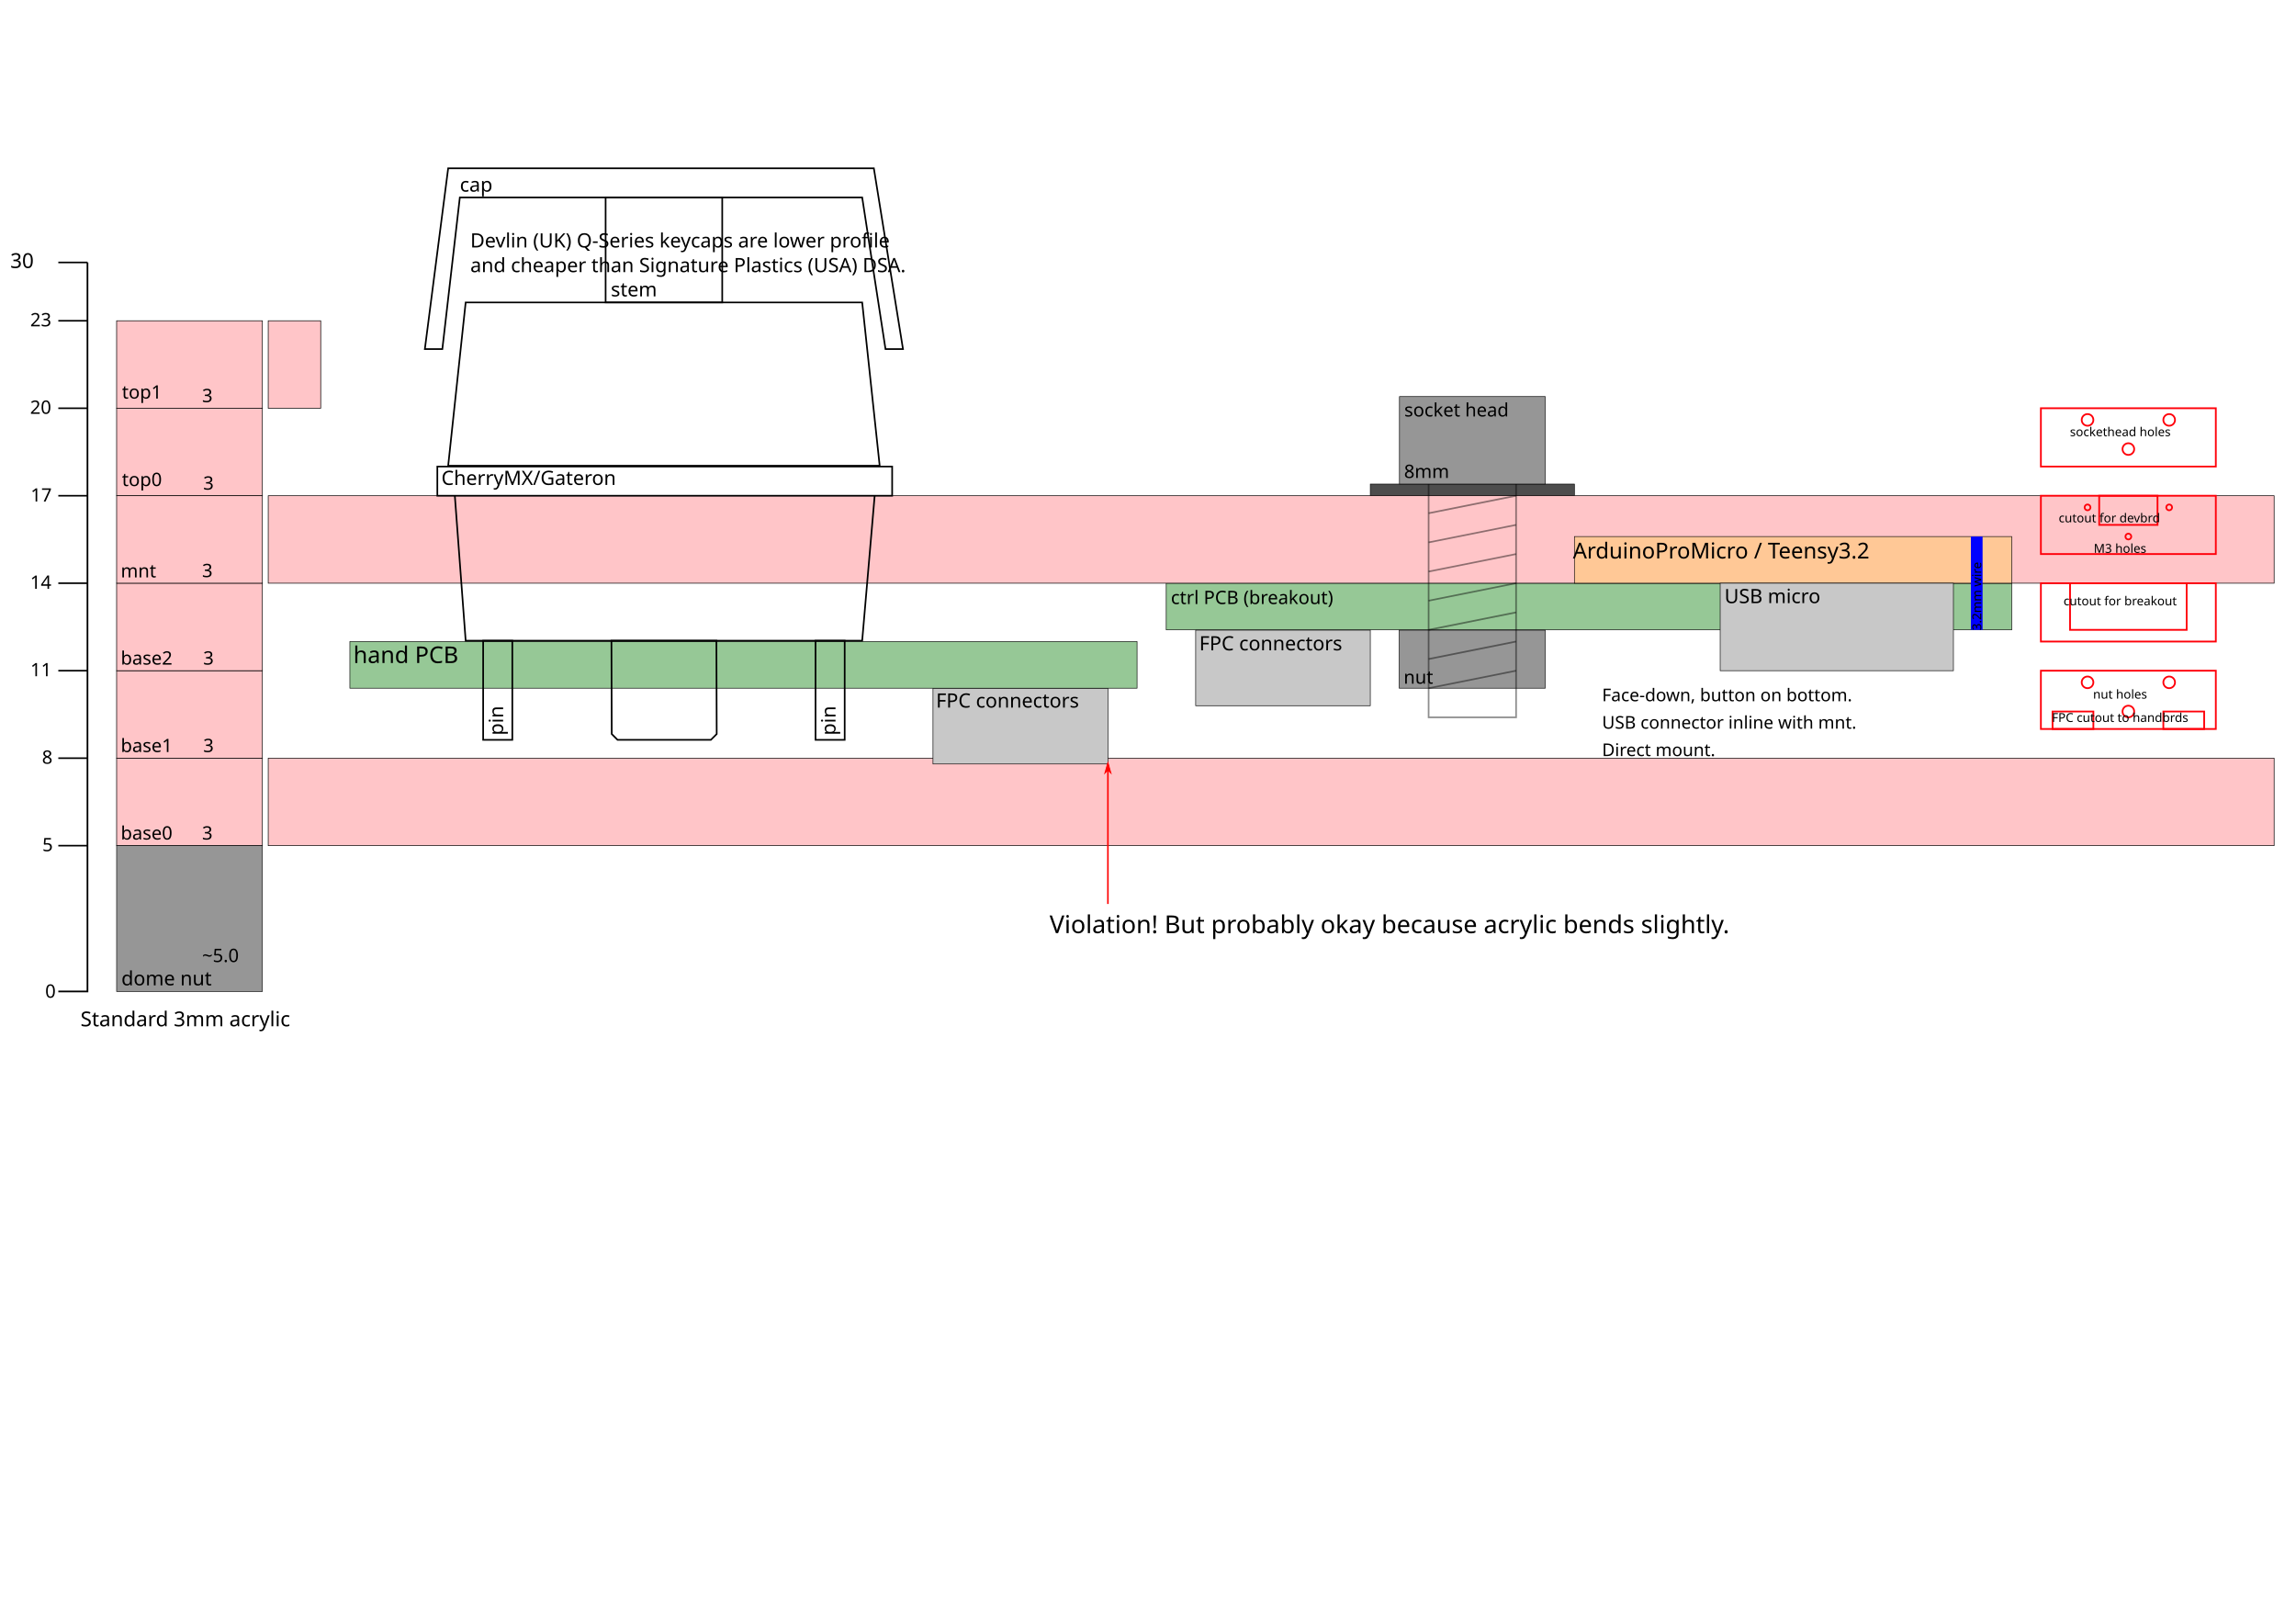
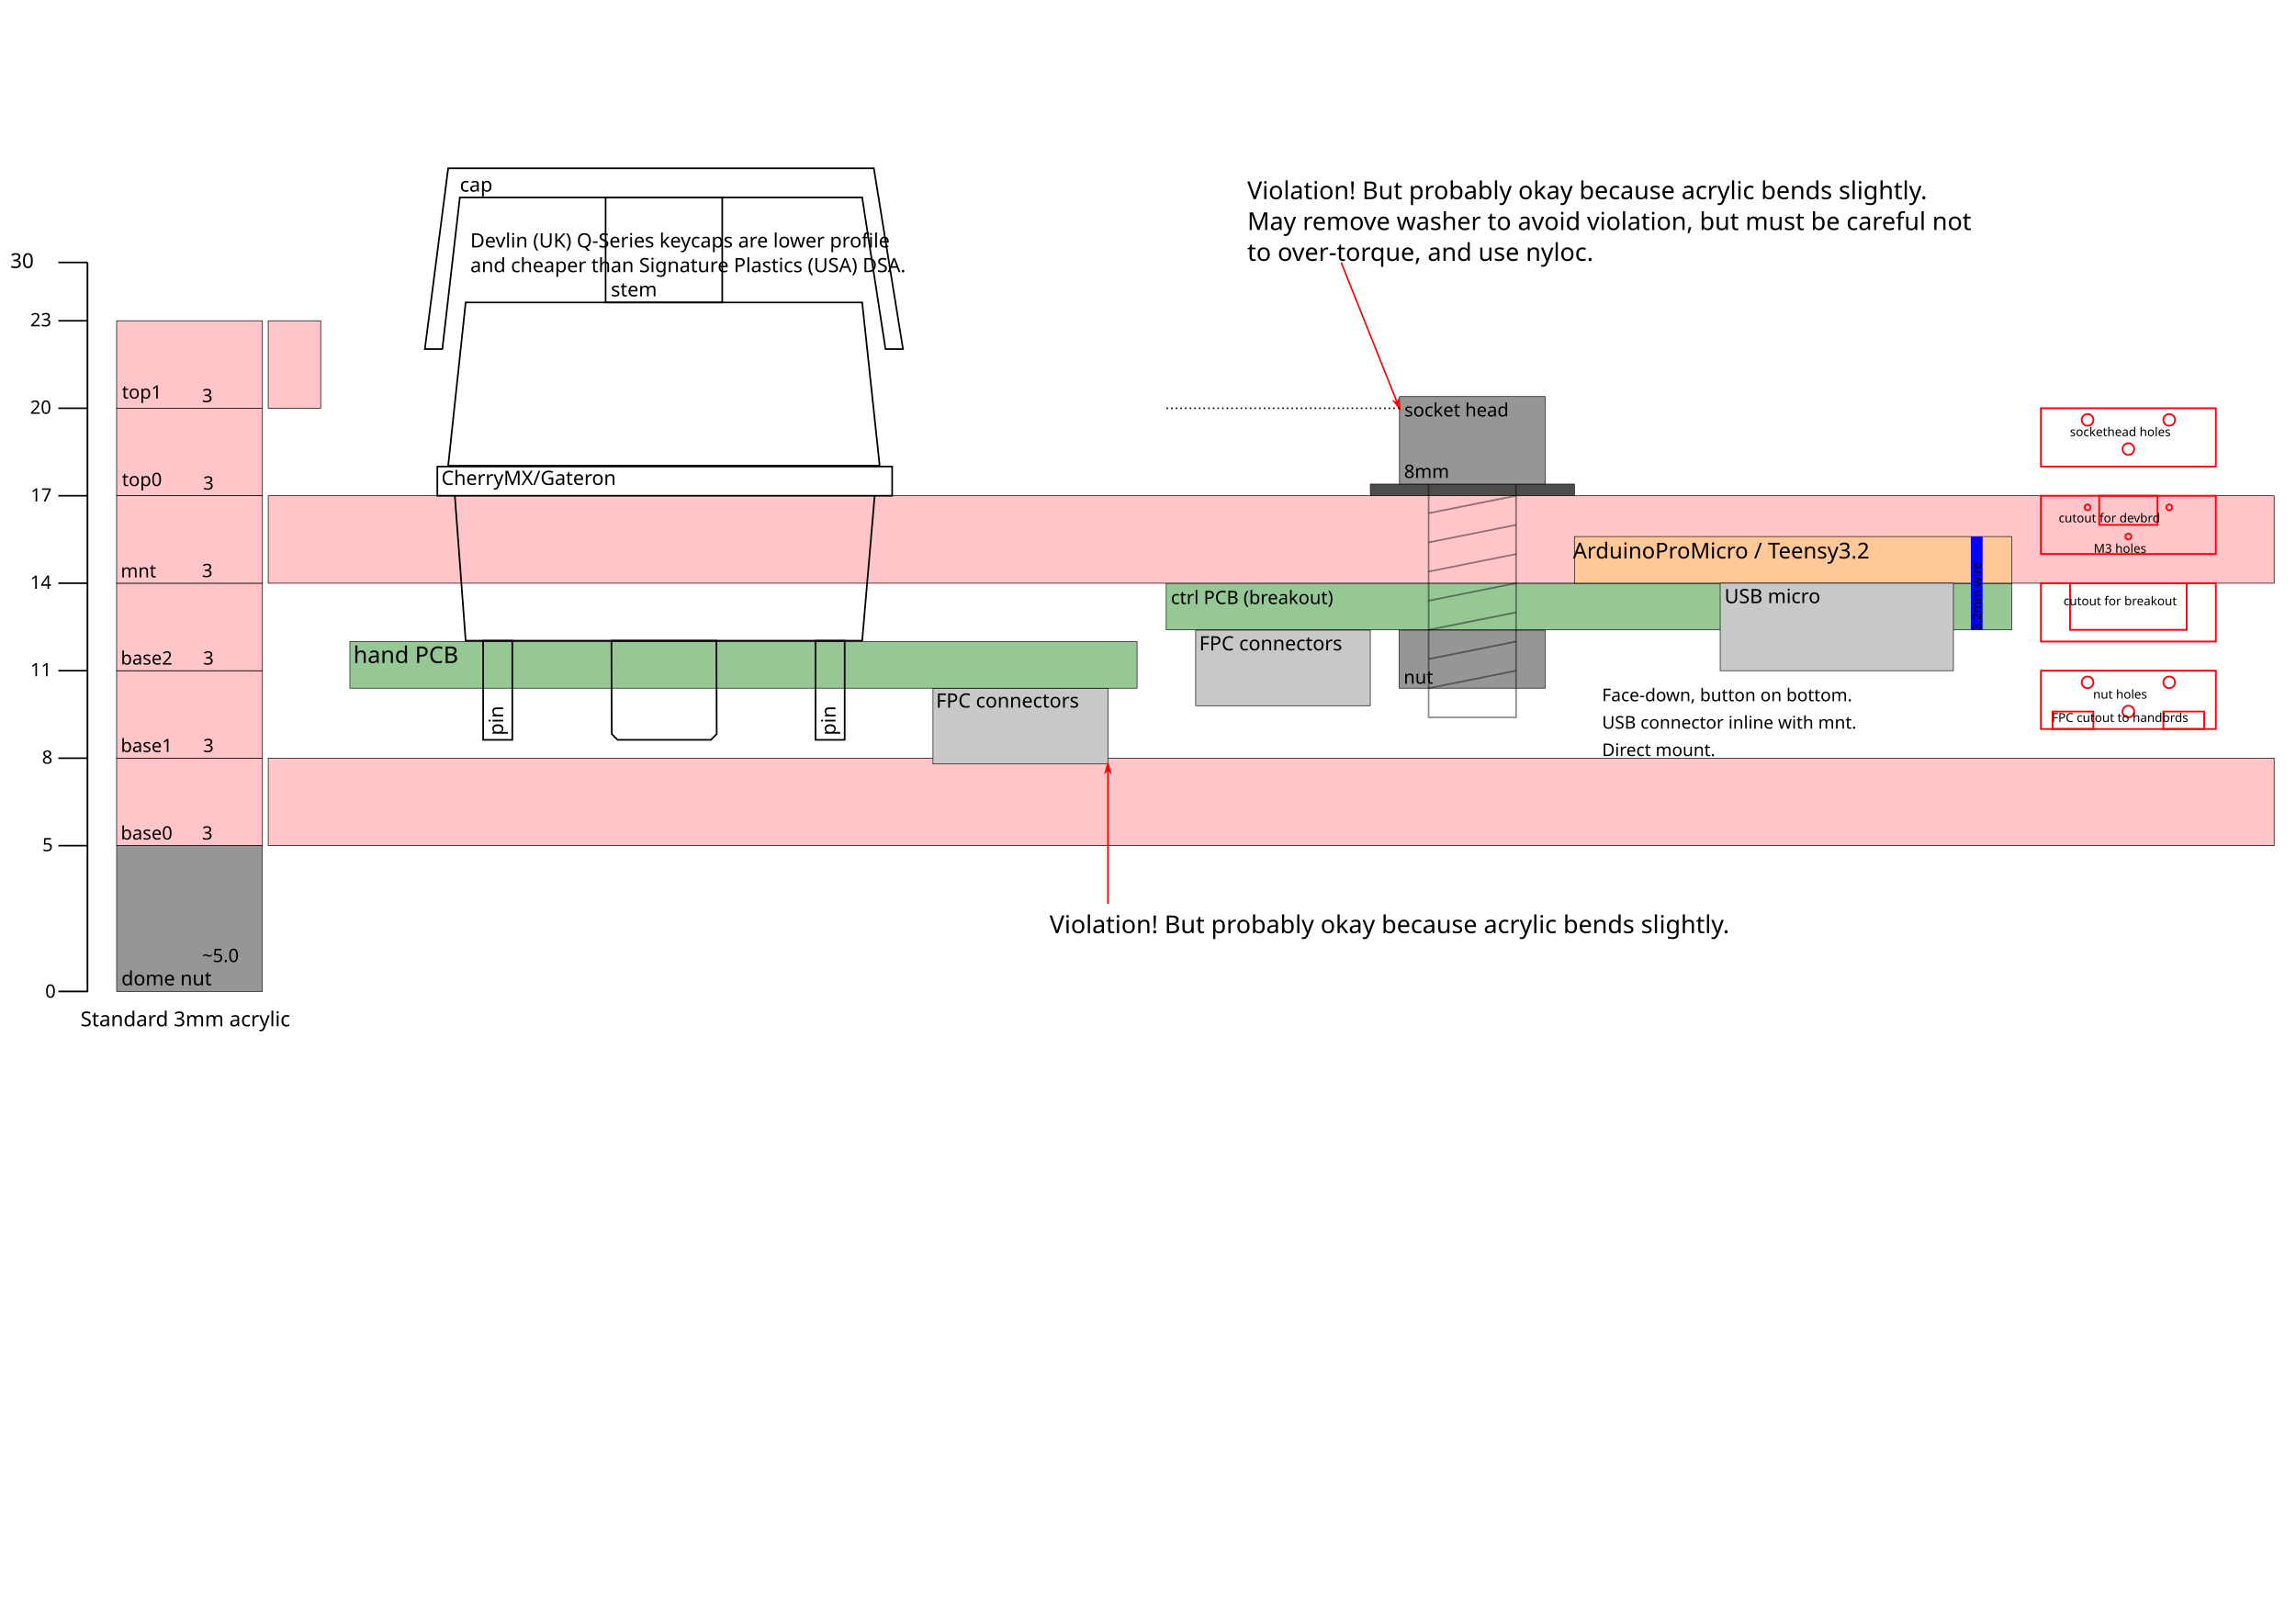
<svg xmlns="http://www.w3.org/2000/svg" width="393.75mm" height="278.438mm" id="svg2" version="1.1">
  <defs id="defs4">
    <marker style="overflow:visible;" id="Arrow1Mend" refX="0.0" refY="0.0" orient="auto">
      <path transform="scale(0.4) rotate(180) translate(10,0)" style="fill-rule:evenodd;stroke:#ff0000;stroke-width:1pt;stroke-opacity:1;fill:#ff0000;fill-opacity:1" d="M 0.0,0.0 L 5.0,-5.0 L -12.5,0.0 L 5.0,5.0 L 0.0,0.0 z " id="path1021" />
    </marker>
    <linearGradient id="linearGradient3765">
      <stop style="stop-color:#8e0000;stop-opacity:1;" offset="0" id="stop3767" />
      <stop style="stop-color:#0000ff;stop-opacity:0;" offset="1" id="stop3769" />
    </linearGradient>
+     <marker style="overflow:visible" id="Arrow1Mend-3" refX="0" refY="0" orient="auto">
+       <path transform="matrix(-0.4,0,0,-0.4,-4,0)" style="fill:#ff0000;fill-opacity:1;fill-rule:evenodd;stroke:#ff0000;stroke-width:1pt;stroke-opacity:1" d="M 0,0 5,-5 -12.5,0 5,5 Z" id="path1021-6" />
+     </marker>
  </defs>
  <g id="layer1" transform="translate(0,2.2302535e-5)" style="display:inline">
    <rect style="display:inline;fill:#96c896;fill-opacity:1;stroke:#000000;stroke-width:0.378;stroke-miterlimit:4;stroke-dasharray:none;stroke-opacity:1" id="rect2995-0-7-0-9-28-0" width="548.031" height="30.236" x="755.906" y="377.953" rx="8.7147591e-06" ry="8.7147582e-06" />
    <text xml:space="preserve" style="font-style:normal;font-variant:normal;font-weight:normal;font-stretch:normal;font-size:12.8px;line-height:0%;font-family:sans-serif;-inkscape-font-specification:sans-serif;letter-spacing:0px;word-spacing:0px;display:inline;fill:#000000;fill-opacity:1;stroke:none;stroke-width:1.067" x="758.916" y="391.457" id="text3807-8-9-6-4-5">
      <tspan style="font-size:12px;line-height:1.25;stroke-width:1.067" x="758.916" y="391.457" id="tspan3519-1-6-4-7-6">ctrl PCB (breakout)</tspan>
    </text>
    <g transform="matrix(1.06667,0,0,1.06667,170.0769,-464.8847)" style="display:inline" id="g3496-8-3-8-8-2-7">
      <rect rx="8.17006e-06" ry="8.17006e-06" y="818.681" x="567.106" height="45.886" width="106.122" id="rect2993-0-9-5-9-4-8-4-7" style="display:inline;fill:#c8c8c8;fill-opacity:1;stroke:#000000;stroke-width:0.354;stroke-miterlimit:4;stroke-dasharray:none;stroke-opacity:1" />
      <text id="text3247-4-6-6-8-9-0-4" y="830.953" x="569.295" style="font-style:normal;font-weight:normal;line-height:0%;font-family:sans-serif;letter-spacing:0px;word-spacing:0px;display:inline;fill:#000000;fill-opacity:1;stroke:none" xml:space="preserve">
        <tspan style="font-size:12px;line-height:1.25;font-family:sans-serif" y="830.953" x="569.295" id="tspan3249-8-1-3-1-7-6-06">FPC connectors</tspan>
      </text>
    </g>
    <g id="g1204" transform="translate(1.3999999e-5,5.90552)">
      <rect ry="8.7147582e-06" rx="8.71476e-06" y="402.472" x="906.898" height="37.606" width="94.677" id="rect4179-8-7-6-1-6-9-8-8" style="display:inline;fill:#969696;fill-opacity:1;stroke:#000000;stroke-width:0.378;stroke-miterlimit:4;stroke-dasharray:none;stroke-opacity:1" />
      <text id="text3697-8-7-6-0-8" y="437.166" x="909.776" style="font-style:normal;font-variant:normal;font-weight:normal;font-stretch:normal;font-size:12.8px;line-height:0%;font-family:sans-serif;-inkscape-font-specification:sans-serif;letter-spacing:0px;word-spacing:0px;display:inline;fill:#000000;fill-opacity:1;stroke:none;stroke-width:1.067" xml:space="preserve">
        <tspan id="tspan343" y="437.166" x="909.776" style="font-size:12px;line-height:1.25;stroke-width:1.067">nut</tspan>
      </text>
    </g>
    <text xml:space="preserve" style="font-style:normal;font-variant:normal;font-weight:normal;font-stretch:normal;font-size:14.222px;line-height:1.25;font-family:sans-serif;-inkscape-font-specification:sans-serif;text-align:start;letter-spacing:0px;word-spacing:0px;text-anchor:start;fill:#000000;fill-opacity:1;stroke:none;stroke-width:1.067" x="1038.382" y="454.44" id="text2074-7">
      <tspan id="tspan2072-3" x="1038.382" y="454.44" style="font-size:11.378px;stroke-width:1.067">Face-down, button on bottom.</tspan>
      <tspan x="1038.382" y="472.218" id="tspan2082-1" style="font-size:11.378px;stroke-width:1.067">USB connector inline with mnt.</tspan>
      <tspan x="1038.382" y="489.996" id="tspan2084-1" style="font-size:11.378px;stroke-width:1.067">Direct mount.</tspan>
    </text>
    <rect style="display:inline;fill:#4d4d4d;fill-opacity:1;stroke:#000000;stroke-width:0.378;stroke-miterlimit:4;stroke-dasharray:none;stroke-opacity:1" id="rect4179-8-7-6-1-6-9-8-8-3" width="132.284" height="7.559" x="888.189" y="313.701" rx="8.71476e-06" ry="0" />
    <g transform="translate(-2475.591,-372.0472)" style="display:inline" id="g1375">
      <rect ry="0" rx="6.9697735e-06" y="693.307" x="2649.449" height="56.693" width="1300.157" id="rect4008-9-4-9-6-8-6-67-6" style="display:inline;fill:#ffc5c8;fill-opacity:1;stroke:#000000;stroke-width:0.412;stroke-miterlimit:4;stroke-dasharray:none;stroke-opacity:1" />
      <rect ry="1.0893756e-05" rx="8.713615e-06" y="579.921" x="2649.449" height="56.693" width="34.016" id="rect4012-4-3-7-0-7-53-7" style="display:inline;fill:#ffc5c8;fill-opacity:1;stroke:#000000;stroke-width:0.423;stroke-miterlimit:4;stroke-dasharray:none;stroke-opacity:1" />
      <rect ry="0" rx="6.9697739e-06" y="863.386" x="2649.449" height="56.693" width="1300.157" id="rect4008-9-3-5-4-0-5-5" style="display:inline;fill:#ffc5c8;fill-opacity:1;stroke:#000000;stroke-width:0.412;stroke-miterlimit:4;stroke-dasharray:none;stroke-opacity:1" />
      <path style="display:inline;fill:none;stroke:#000000;stroke-width:1.101px;stroke-linecap:butt;stroke-linejoin:miter;stroke-opacity:1" d="m 2532.284,542.126 v 472.441 h -18.898" id="path4324-7-8-1-4-6-3" />
      <path style="display:inline;fill:none;stroke:#000000;stroke-width:1.033px;stroke-linecap:butt;stroke-linejoin:miter;stroke-opacity:1" d="m 2532.284,920.079 h -18.898" id="path4326-9-9-1-8-2-5" />
      <path style="display:inline;fill:none;stroke:#000000;stroke-width:1.033px;stroke-linecap:butt;stroke-linejoin:miter;stroke-opacity:1" d="m 2532.283,863.386 h -18.898" id="path4328-1-7-3-4-91-6" />
      <path style="display:inline;fill:none;stroke:#000000;stroke-width:1.033px;stroke-linecap:butt;stroke-linejoin:miter;stroke-opacity:1" d="m 2532.283,806.693 h -18.898" id="path4330-9-3-5-8-27-2" />
      <path style="display:inline;fill:none;stroke:#000000;stroke-width:1.033px;stroke-linecap:butt;stroke-linejoin:miter;stroke-opacity:1" d="m 2532.283,750 h -18.898" id="path4332-6-6-9-1-0-9" />
      <path style="display:inline;fill:none;stroke:#000000;stroke-width:1.033px;stroke-linecap:butt;stroke-linejoin:miter;stroke-opacity:1" d="m 2532.283,693.307 h -18.898" id="path4334-2-1-3-6-9-1" />
      <path style="display:inline;fill:none;stroke:#000000;stroke-width:1.033px;stroke-linecap:butt;stroke-linejoin:miter;stroke-opacity:1" d="m 2532.283,636.614 h -18.898" id="path4336-6-2-4-8-3-2" />
      <path style="display:inline;fill:none;stroke:#000000;stroke-width:1.033px;stroke-linecap:butt;stroke-linejoin:miter;stroke-opacity:1" d="m 2532.284,579.921 h -18.898" id="path4340-2-9-1-5-6-7" />
      <text xml:space="preserve" style="font-style:normal;font-variant:normal;font-weight:normal;font-stretch:normal;font-size:12.8px;line-height:0%;font-family:sans-serif;-inkscape-font-specification:sans-serif;letter-spacing:0px;word-spacing:0px;display:inline;fill:#000000;fill-opacity:1;stroke:none;stroke-width:1.067" x="2504.862" y="1018.625" id="text4344-0-1-0-1-0-0">
        <tspan style="font-size:12px;line-height:1.25;stroke-width:1.067" id="tspan4346-7-9-8-9-6-9" x="2504.862" y="1018.625">0</tspan>
      </text>
      <text xml:space="preserve" style="font-style:normal;font-variant:normal;font-weight:normal;font-stretch:normal;font-size:12.8px;line-height:0%;font-family:sans-serif;-inkscape-font-specification:sans-serif;letter-spacing:0px;word-spacing:0px;display:inline;fill:#000000;fill-opacity:1;stroke:none;stroke-width:1.067" x="2503.021" y="923.688" id="text4348-1-4-3-9-26-3">
        <tspan style="font-size:12px;line-height:1.25;stroke-width:1.067" id="tspan4350-8-7-5-6-1-6" x="2503.021" y="923.688">5</tspan>
      </text>
      <text xml:space="preserve" style="font-style:normal;font-variant:normal;font-weight:normal;font-stretch:normal;font-size:12.8px;line-height:0%;font-family:sans-serif;-inkscape-font-specification:sans-serif;text-align:start;letter-spacing:0px;word-spacing:0px;text-anchor:start;display:inline;fill:#000000;fill-opacity:1;stroke:none;stroke-width:1.067" x="2502.792" y="866.996" id="text4352-3-8-6-0-8-0">
        <tspan style="font-size:12px;line-height:1.25;text-align:start;text-anchor:start;stroke-width:1.067" id="tspan4354-9-4-5-6-7-6" x="2502.792" y="866.996">8</tspan>
      </text>
      <text xml:space="preserve" style="font-style:normal;font-variant:normal;font-weight:normal;font-stretch:normal;font-size:12.8px;line-height:0%;font-family:sans-serif;-inkscape-font-specification:sans-serif;letter-spacing:0px;word-spacing:0px;display:inline;fill:#000000;fill-opacity:1;stroke:none;stroke-width:1.067" x="2495.292" y="810.302" id="text4356-6-5-9-4-9-2">
        <tspan style="font-size:12px;line-height:1.25;stroke-width:1.067" id="tspan4358-3-0-9-9-2-6" x="2495.292" y="810.302">11</tspan>
      </text>
      <text xml:space="preserve" style="font-style:normal;font-variant:normal;font-weight:normal;font-stretch:normal;font-size:12.8px;line-height:0%;font-family:sans-serif;-inkscape-font-specification:sans-serif;letter-spacing:0px;word-spacing:0px;display:inline;fill:#000000;fill-opacity:1;stroke:none;stroke-width:1.067" x="2495.151" y="753.61" id="text4360-8-3-0-9-0-1">
        <tspan style="font-size:12px;line-height:1.25;stroke-width:1.067" id="tspan4362-0-6-7-0-2-8" x="2495.151" y="753.61">14</tspan>
      </text>
      <text xml:space="preserve" style="font-style:normal;font-variant:normal;font-weight:normal;font-stretch:normal;font-size:12.8px;line-height:0%;font-family:sans-serif;-inkscape-font-specification:sans-serif;letter-spacing:0px;word-spacing:0px;display:inline;fill:#000000;fill-opacity:1;stroke:none;stroke-width:1.067" x="2495.439" y="697.087" id="text4364-5-1-6-8-3-7">
        <tspan style="font-size:12px;line-height:1.25;stroke-width:1.067" id="tspan4366-2-0-3-9-7-9" x="2495.439" y="697.087">17</tspan>
      </text>
      <text xml:space="preserve" style="font-style:normal;font-variant:normal;font-weight:normal;font-stretch:normal;font-size:12.8px;line-height:0%;font-family:sans-serif;-inkscape-font-specification:sans-serif;letter-spacing:0px;word-spacing:0px;display:inline;fill:#000000;fill-opacity:1;stroke:none;stroke-width:1.067" x="2495.087" y="640.224" id="text4368-5-6-7-3-59-2">
        <tspan style="font-size:12px;line-height:1.25;stroke-width:1.067" id="tspan4370-3-3-6-1-2-0" x="2495.087" y="640.224">20</tspan>
      </text>
      <text xml:space="preserve" style="font-style:normal;font-variant:normal;font-weight:normal;font-stretch:normal;font-size:12.8px;line-height:0%;font-family:sans-serif;-inkscape-font-specification:sans-serif;letter-spacing:0px;word-spacing:0px;display:inline;fill:#000000;fill-opacity:1;stroke:none;stroke-width:1.067" x="2495.175" y="583.531" id="text4376-3-2-1-4-2-2">
        <tspan style="font-size:12px;line-height:1.25;stroke-width:1.067" id="tspan4378-5-0-5-8-8-3" x="2495.175" y="583.531">23</tspan>
      </text>
      <rect style="display:inline;fill:#ffc5c8;fill-opacity:1;stroke:#000000;stroke-width:0.423;stroke-miterlimit:4;stroke-dasharray:none;stroke-opacity:1" id="rect4012-4-3-8-2-4-5-0-7-9-7" width="94.488" height="56.693" x="2551.181" y="863.386" rx="8.713615e-06" ry="1.0893756e-05" />
      <text xml:space="preserve" style="font-style:normal;font-variant:normal;font-weight:normal;font-stretch:normal;font-size:12.8px;line-height:0%;font-family:sans-serif;-inkscape-font-specification:sans-serif;letter-spacing:0px;word-spacing:0px;display:inline;fill:#000000;fill-opacity:1;stroke:none;stroke-width:1.067" x="2606.556" y="916.129" id="text4452-4-2-4-7-7-5">
        <tspan style="font-size:12px;line-height:1.25;stroke-width:1.067" id="tspan4454-6-5-2-3-3-9" x="2606.556" y="916.129">3</tspan>
      </text>
      <text xml:space="preserve" style="font-style:normal;font-variant:normal;font-weight:normal;font-stretch:normal;font-size:12.8px;line-height:0%;font-family:sans-serif;-inkscape-font-specification:sans-serif;letter-spacing:0px;word-spacing:0px;display:inline;fill:#000000;fill-opacity:1;stroke:none;stroke-width:1.067" x="2553.871" y="916.129" id="text4221-8-2-4-7-7-6-2">
        <tspan style="font-size:12px;line-height:1.25;stroke-width:1.067" id="tspan4223-2-2-7-4-1-1-2" x="2553.871" y="916.129">base0</tspan>
      </text>
      <rect style="display:inline;fill:#ffc5c8;fill-opacity:1;stroke:#000000;stroke-width:0.422;stroke-miterlimit:4;stroke-dasharray:none;stroke-opacity:1" id="rect3970-0-6-3-6-2-2-8" width="94.488" height="56.693" x="2551.181" y="806.693" rx="1.4508386e-05" ry="6.520047e-06" />
      <text xml:space="preserve" style="font-style:normal;font-variant:normal;font-weight:normal;font-stretch:normal;font-size:12.8px;line-height:0%;font-family:sans-serif;-inkscape-font-specification:sans-serif;letter-spacing:0px;word-spacing:0px;display:inline;fill:#000000;fill-opacity:1;stroke:none;stroke-width:1.067" x="2607.288" y="859.436" id="text4456-3-7-9-2-9-9">
        <tspan style="font-size:12px;line-height:1.25;stroke-width:1.067" id="tspan4458-3-4-1-1-3-7" x="2607.288" y="859.436">3</tspan>
      </text>
      <text xml:space="preserve" style="font-style:normal;font-variant:normal;font-weight:normal;font-stretch:normal;font-size:12.8px;line-height:0%;font-family:sans-serif;-inkscape-font-specification:sans-serif;letter-spacing:0px;word-spacing:0px;display:inline;fill:#000000;fill-opacity:1;stroke:none;stroke-width:1.067" x="2553.871" y="859.436" id="text4225-4-6-4-0-5-1-3">
        <tspan style="font-size:12px;line-height:1.25;stroke-width:1.067" id="tspan4227-5-3-4-3-0-9-6" x="2553.871" y="859.436">base1</tspan>
      </text>
      <rect style="display:inline;fill:#ffc5c8;fill-opacity:1;stroke:#000000;stroke-width:0.422;stroke-miterlimit:4;stroke-dasharray:none;stroke-opacity:1" id="rect3968-4-8-5-1-9-4-1" width="94.488" height="56.693" x="2551.181" y="750" rx="8.7096651e-06" ry="1.0871967e-05" />
      <text xml:space="preserve" style="font-style:normal;font-variant:normal;font-weight:normal;font-stretch:normal;font-size:12.8px;line-height:0%;font-family:sans-serif;-inkscape-font-specification:sans-serif;letter-spacing:0px;word-spacing:0px;display:inline;fill:#000000;fill-opacity:1;stroke:none;stroke-width:1.067" x="2607.288" y="802.743" id="text4460-7-6-2-0-7-2">
        <tspan style="font-size:12px;line-height:1.25;stroke-width:1.067" id="tspan4462-2-9-2-4-84-9" x="2607.288" y="802.743">3</tspan>
      </text>
      <text xml:space="preserve" style="font-style:normal;font-variant:normal;font-weight:normal;font-stretch:normal;font-size:12.8px;line-height:0%;font-family:sans-serif;-inkscape-font-specification:sans-serif;letter-spacing:0px;word-spacing:0px;display:inline;fill:#000000;fill-opacity:1;stroke:none;stroke-width:1.067" x="2553.871" y="802.743" id="text4229-5-7-3-2-0-5-3">
        <tspan style="font-size:12px;line-height:1.25;stroke-width:1.067" id="tspan4231-1-6-0-8-1-0-1" x="2553.871" y="802.743">base2</tspan>
      </text>
      <rect style="display:inline;fill:#ffc5c8;fill-opacity:1;stroke:#000000;stroke-width:0.423;stroke-miterlimit:4;stroke-dasharray:none;stroke-opacity:1" id="rect4012-4-3-8-4-5-3-3-9" width="94.488" height="56.693" x="2551.181" y="579.921" rx="8.713615e-06" ry="1.0893755e-05" />
      <text xml:space="preserve" style="font-style:normal;font-variant:normal;font-weight:normal;font-stretch:normal;font-size:12.8px;line-height:0%;font-family:sans-serif;-inkscape-font-specification:sans-serif;letter-spacing:0px;word-spacing:0px;display:inline;fill:#000000;fill-opacity:1;stroke:none;stroke-width:1.067" x="2606.556" y="632.665" id="text4472-3-7-0-7-6-4">
        <tspan style="font-size:12px;line-height:1.25;stroke-width:1.067" id="tspan4474-1-6-8-4-10-7" x="2606.556" y="632.665">3</tspan>
      </text>
      <text xml:space="preserve" style="font-style:normal;font-variant:normal;font-weight:normal;font-stretch:normal;font-size:12.8px;line-height:0%;font-family:sans-serif;-inkscape-font-specification:sans-serif;letter-spacing:0px;word-spacing:0px;display:inline;fill:#000000;fill-opacity:1;stroke:none;stroke-width:1.067" x="2554.638" y="630.338" id="text4237-7-8-7-0-1-6-8">
        <tspan style="font-size:12px;line-height:1.25;stroke-width:1.067" id="tspan4239-1-9-8-3-1-3-4" x="2554.638" y="630.338">top1</tspan>
      </text>
      <rect style="display:inline;fill:#ffc5c8;fill-opacity:1;stroke:#000000;stroke-width:0.422;stroke-miterlimit:4;stroke-dasharray:none;stroke-opacity:1" id="rect4012-74-8-8-8-0-3-2-5" width="94.488" height="56.693" x="2551.181" y="636.614" rx="8.7136259e-06" ry="1.0871961e-05" />
      <text transform="scale(1.001784,0.9982188)" xml:space="preserve" style="font-style:normal;font-variant:normal;font-weight:normal;font-stretch:normal;font-size:12.823px;line-height:0%;font-family:sans-serif;-inkscape-font-specification:sans-serif;letter-spacing:0px;word-spacing:0px;display:inline;fill:#000000;fill-opacity:1;stroke:none;stroke-width:1.069" x="2550.087" y="688.257" id="text4241-1-6-8-0-0-0-0">
        <tspan id="tspan4243-5-1-4-3-3-6-3" x="2550.087" y="688.257" style="font-size:12.022px;line-height:1.25;stroke-width:1.069">top0</tspan>
      </text>
      <text xml:space="preserve" style="font-style:normal;font-variant:normal;font-weight:normal;font-stretch:normal;font-size:12.8px;line-height:0%;font-family:sans-serif;-inkscape-font-specification:sans-serif;letter-spacing:0px;word-spacing:0px;display:inline;fill:#000000;fill-opacity:1;stroke:none;stroke-width:1.067" x="2607.288" y="689.358" id="text4468-0-3-4-2-1-6">
        <tspan style="font-size:12px;line-height:1.25;stroke-width:1.067" id="tspan4470-3-1-9-1-5-1" x="2607.288" y="689.358">3</tspan>
      </text>
      <rect style="display:inline;fill:#ffc5c8;fill-opacity:1;stroke:#000000;stroke-width:0.423;stroke-miterlimit:4;stroke-dasharray:none;stroke-opacity:1" id="rect4012-4-3-8-2-49-2-7-5-0" width="94.488" height="56.693" x="2551.181" y="693.307" rx="8.713615e-06" ry="1.0893756e-05" />
      <text xml:space="preserve" style="font-style:normal;font-variant:normal;font-weight:normal;font-stretch:normal;font-size:12.8px;line-height:0%;font-family:sans-serif;-inkscape-font-specification:sans-serif;letter-spacing:0px;word-spacing:0px;display:inline;fill:#000000;fill-opacity:1;stroke:none;stroke-width:1.067" x="2606.556" y="746.051" id="text4464-1-2-7-5-4-6">
        <tspan style="font-size:12px;line-height:1.25;stroke-width:1.067" id="tspan4466-9-0-4-6-7-3" x="2606.556" y="746.051">3</tspan>
      </text>
      <text xml:space="preserve" style="font-style:normal;font-variant:normal;font-weight:normal;font-stretch:normal;font-size:12.8px;line-height:0%;font-family:sans-serif;-inkscape-font-specification:sans-serif;letter-spacing:0px;word-spacing:0px;display:inline;fill:#000000;fill-opacity:1;stroke:none;stroke-width:1.067" x="2553.871" y="746.22" id="text4217-7-9-2-6-2-5-6-2">
        <tspan style="font-size:12px;line-height:1.25;stroke-width:1.067" id="tspan4219-4-5-9-8-5-4-5-0" x="2553.871" y="746.22">mnt</tspan>
      </text>
      <rect ry="8.7147582e-06" rx="8.71476e-06" y="920.079" x="2551.181" height="94.488" width="94.488" id="rect4179-8-7-6-6-3-2-6-6" style="display:inline;fill:#969696;fill-opacity:1;stroke:#000000;stroke-width:0.378;stroke-miterlimit:4;stroke-dasharray:none;stroke-opacity:1" />
      <text xml:space="preserve" style="font-style:normal;font-variant:normal;font-weight:normal;font-stretch:normal;font-size:12.8px;line-height:0%;font-family:sans-serif;-inkscape-font-specification:sans-serif;letter-spacing:0px;word-spacing:0px;display:inline;fill:#000000;fill-opacity:1;stroke:none;stroke-width:1.067" x="2606.603" y="995.5" id="text4448-9-5-8-2-9-1">
        <tspan style="font-size:12px;line-height:1.25;stroke-width:1.067" id="tspan4450-4-5-6-1-3-5" x="2606.603" y="995.5">~5.0</tspan>
      </text>
      <text id="text4199-7-6-9-4-0-7-7-5" y="1010.606" x="2554.254" style="font-style:normal;font-weight:normal;font-size:12.8px;line-height:0%;font-family:sans-serif;letter-spacing:0px;word-spacing:0px;display:inline;fill:#000000;fill-opacity:1;stroke:none;stroke-width:1.067" xml:space="preserve">
        <tspan style="font-size:12.8px;line-height:1.25;font-family:sans-serif;stroke-width:1.067" y="1010.606" x="2554.254" id="tspan4201-4-1-4-9-8-2-4-4">dome nut</tspan>
      </text>
      <text id="text10185-5-7" y="545.717" x="2502.009" style="font-style:normal;font-variant:normal;font-weight:normal;font-stretch:normal;font-size:13.333px;line-height:1.25;font-family:sans-serif;-inkscape-font-specification:sans-serif;text-align:center;letter-spacing:0px;word-spacing:0px;text-anchor:middle;fill:#000000;fill-opacity:1;stroke:none" xml:space="preserve">
        <tspan y="545.717" x="2502.009" id="tspan10183-2-6">30</tspan>
      </text>
      <path style="display:inline;fill:none;stroke:#000000;stroke-width:1.033px;stroke-linecap:butt;stroke-linejoin:miter;stroke-opacity:1" d="m 2532.284,542.126 h -18.898" id="path4340-2-9-1-5-4-5-5" />
      <text id="text1025-6" y="1037.143" x="2607.854" style="font-style:normal;font-variant:normal;font-weight:normal;font-stretch:normal;font-size:13.333px;line-height:1.25;font-family:sans-serif;-inkscape-font-specification:sans-serif;text-align:center;letter-spacing:0px;word-spacing:0px;text-anchor:middle;display:inline;fill:#000000;fill-opacity:1;stroke:none" xml:space="preserve">
        <tspan y="1037.143" x="2607.854" id="tspan1023-9">Standard 3mm acrylic</tspan>
      </text>
    </g>
    <g style="display:inline" id="g5447" transform="matrix(1.06667,0,0,1.06667,-1266.491,-1527.468)">
      <g transform="translate(1186.831,1030.925)" id="g3496-7-5-3">
        <rect style="display:inline;fill:#c8c8c8;fill-opacity:1;stroke:#000000;stroke-width:0.354;stroke-miterlimit:4;stroke-dasharray:none;stroke-opacity:1" id="rect2993-0-9-8-6-4" width="106.299" height="46.063" x="567.428" y="819.181" ry="8.17006e-06" rx="8.17006e-06" />
        <text xml:space="preserve" style="font-style:normal;font-weight:normal;line-height:0%;font-family:sans-serif;letter-spacing:0px;word-spacing:0px;display:inline;fill:#000000;fill-opacity:1;stroke:none" x="569.295" y="830.953" id="text3247-4-67-2-4">
          <tspan id="tspan3249-8-5-9-3" x="569.295" y="830.953" style="font-size:12px;line-height:1.25;font-family:sans-serif">FPC connectors</tspan>
        </text>
      </g>
      <rect ry="8.17006e-06" rx="8.1700609e-06" y="1821.76" x="1399.929" height="28.346" width="478.345" id="rect2995-8-0-1-9" style="fill:#96c896;fill-opacity:1;stroke:#000000;stroke-width:0.354;stroke-miterlimit:4;stroke-dasharray:none;stroke-opacity:1" />
      <text id="text4434-4-2-7" y="1834.818" x="1402.049" style="font-style:normal;font-variant:normal;font-weight:normal;font-stretch:normal;line-height:0%;font-family:sans-serif;-inkscape-font-specification:Sans;letter-spacing:0px;word-spacing:0px;fill:#000000;fill-opacity:1;stroke:none" xml:space="preserve">
        <tspan y="1834.818" x="1402.049" id="tspan4436-0-7-2" style="font-size:14px;line-height:1.25;font-family:sans-serif">hand PCB</tspan>
      </text>
      <g transform="translate(1187.008,963.7796)" id="g3594-3-0-5">
        <path style="fill:none;stroke:#000000;stroke-width:1px;stroke-linecap:butt;stroke-linejoin:miter;stroke-opacity:1" d="m 266.071,769.398 v -17.717 c 92.882,0 194.374,0 276.378,0 v 17.717 z" id="path3191-2-9-8" />
        <path style="fill:none;stroke:#000000;stroke-width:1px;stroke-linecap:butt;stroke-linejoin:miter;stroke-opacity:1" d="m 276.701,769.398 6.587,88.083 h 240.945 l 7.587,-88.083" id="path3193-7-3-9" />
        <rect style="opacity:0;fill:none;stroke:#000000;stroke-width:0.999;stroke-linecap:butt;stroke-linejoin:round;stroke-miterlimit:4;stroke-dasharray:none;stroke-dashoffset:0;stroke-opacity:1" id="rect3195-0-6-0" width="21.26" height="17.717" x="293.917" y="857.48" rx="8.1700591e-06" ry="8.17006e-06" />
        <rect style="opacity:0;fill:none;stroke:#000000;stroke-width:0.999;stroke-linecap:butt;stroke-linejoin:round;stroke-miterlimit:4;stroke-dasharray:none;stroke-dashoffset:0;stroke-opacity:1" id="rect3197-1-0-2" width="28.346" height="63.78" x="293.917" y="857.48" rx="8.1700591e-06" ry="8.17006e-06" />
        <path style="fill:none;stroke:#000000;stroke-width:1px;stroke-linecap:butt;stroke-linejoin:miter;stroke-opacity:1" d="m 293.917,857.48 v 60.236 h 17.717 v -60.236 z" id="path3969-3-6-4" />
        <path style="fill:none;stroke:#000000;stroke-width:1px;stroke-linecap:butt;stroke-linejoin:miter;stroke-opacity:1" d="m 513.602,857.48 v 60.236 h -17.716 v -60.236 z" id="path3971-6-2-7" />
        <path style="fill:none;stroke:#000000;stroke-width:1px;stroke-linecap:butt;stroke-linejoin:miter;stroke-opacity:1" d="m 435.827,914.173 -3.543,3.543 h -56.693 l -3.543,-3.543 -0.177,-56.693 h 63.78 z" id="path3973-7-6-6" />
        <path style="fill:none;stroke:#000000;stroke-width:1px;stroke-linecap:butt;stroke-linejoin:miter;stroke-opacity:1" d="m 272.657,751.181 10.63,-99.213 h 240.945 l 10.63,99.213 z" id="path3975-7-1-5" />
        <path style="fill:none;stroke:#000000;stroke-width:1px;stroke-linecap:butt;stroke-linejoin:miter;stroke-opacity:1" d="m 368.327,651.968 v -63.78 h 70.866 v 63.78 z" id="path3977-9-8-7" />
        <text xml:space="preserve" style="font-style:normal;font-weight:normal;line-height:0%;font-family:sans-serif;letter-spacing:0px;word-spacing:0px;fill:#000000;fill-opacity:1;stroke:none" x="371.501" y="648.285" id="text3979-6-7-1">
          <tspan id="tspan3981-1-9-3" x="371.501" y="648.285" style="font-size:12px;line-height:1.25;font-family:sans-serif">stem</tspan>
        </text>
        <text xml:space="preserve" style="font-style:normal;font-weight:normal;line-height:0%;font-family:sans-serif;letter-spacing:0px;word-spacing:0px;fill:#000000;fill-opacity:1;stroke:none" x="-914.964" y="306.05" id="text3983-0-2-3" transform="rotate(-90)">
          <tspan id="tspan3985-5-0-3" x="-914.964" y="306.05" style="font-size:12px;line-height:1.25;font-family:sans-serif">pin</tspan>
        </text>
        <text xml:space="preserve" style="font-style:normal;font-weight:normal;line-height:0%;font-family:sans-serif;letter-spacing:0px;word-spacing:0px;display:inline;fill:#000000;fill-opacity:1;stroke:none" x="-914.964" y="508.019" id="text3983-1-2-2-8" transform="rotate(-90)">
          <tspan id="tspan3985-7-5-3-5" x="-914.964" y="508.019" style="font-size:12px;line-height:1.25;font-family:sans-serif">pin</tspan>
        </text>
        <text xml:space="preserve" style="font-style:normal;font-weight:normal;line-height:0%;font-family:sans-serif;letter-spacing:0px;word-spacing:0px;fill:#000000;fill-opacity:1;stroke:none" x="268.516" y="762.829" id="text4008-0-7-1">
          <tspan id="tspan4010-3-5-0" x="268.516" y="762.829" style="font-size:12px;line-height:1.25;font-family:sans-serif">CherryMX/Gateron</tspan>
        </text>
        <path style="fill:none;stroke:#000000;stroke-width:1px;stroke-linecap:butt;stroke-linejoin:miter;stroke-opacity:1" d="m 269.114,680.315 10.63,-92.126 h 244.488 l 14.173,92.126 h 10.63 L 531.319,570.472 H 272.657 l -14.173,109.843 z" id="path4012-5-9-8" />
        <text xml:space="preserve" style="font-style:normal;font-weight:normal;line-height:0%;font-family:sans-serif;letter-spacing:0px;word-spacing:0px;fill:#000000;fill-opacity:1;stroke:none" x="279.744" y="584.646" id="text4014-6-2-7">
          <tspan id="tspan4016-4-2-6" x="279.744" y="584.646" style="font-size:12px;line-height:1.25;font-family:sans-serif">cap</tspan>
        </text>
      </g>
      <text id="text3902-1-3" y="1582.346" x="1473.118" style="font-style:normal;font-weight:normal;line-height:0%;font-family:sans-serif;letter-spacing:0px;word-spacing:0px;display:inline;fill:#000000;fill-opacity:1;stroke:none" xml:space="preserve">
        <tspan style="font-size:12px;line-height:1.25;font-family:sans-serif" y="1582.346" x="1473.118" id="tspan3904-2-5">Devlin (UK) Q-Series keycaps are lower profile</tspan>
        <tspan style="font-size:12px;line-height:1.25;font-family:sans-serif" id="tspan3906-9-0" y="1597.346" x="1473.118">and cheaper than Signature Plastics (USA) DSA.</tspan>
      </text>
    </g>
    <rect style="display:inline;fill:#ffc896;fill-opacity:1;stroke:#000000;stroke-width:0.378;stroke-miterlimit:4;stroke-dasharray:none;stroke-opacity:1" id="rect2995-0-7-0-9-2-62" width="283.465" height="30.236" x="1020.472" y="347.717" rx="8.7147591e-06" ry="8.7147582e-06" />
    <text xml:space="preserve" style="font-style:normal;font-variant:normal;font-weight:normal;font-stretch:normal;font-size:14.222px;line-height:1.25;font-family:sans-serif;-inkscape-font-specification:sans-serif;text-align:center;letter-spacing:0px;word-spacing:0px;text-anchor:middle;fill:#000000;fill-opacity:1;stroke:none;stroke-width:1.067" x="1124.873" y="361.924" id="text1932-1">
      <tspan id="tspan1930-2" x="1124.873" y="361.924" style="stroke-width:1.067">ArduinoProMicro / Teensy3.2</tspan>
    </text>
    <g id="g3537-2-3-3-8" transform="matrix(1.06667,0,0,1.06667,113.5729,-491.719)">
      <rect rx="8.17006e-06" ry="8.17006e-06" y="815.315" x="938.798" height="53.149" width="141.732" id="rect2993-2-8-3-25" style="fill:#c8c8c8;fill-opacity:1;stroke:#000000;stroke-width:0.354;stroke-miterlimit:4;stroke-dasharray:none;stroke-opacity:1" />
      <text id="text3777-7-5-3-3" y="827.417" x="941.399" style="font-style:normal;font-weight:normal;line-height:0%;font-family:sans-serif;letter-spacing:0px;word-spacing:0px;fill:#000000;fill-opacity:1;stroke:none" xml:space="preserve">
        <tspan style="font-size:12px;line-height:1.25;font-family:sans-serif" y="827.417" x="941.399" id="tspan3779-4-6-8-4">USB micro</tspan>
      </text>
    </g>
    <g id="g379" transform="translate(2.9113269e-5,-1.653526)">
      <g id="g352">
        <rect style="fill:#969696;fill-opacity:1;stroke:#000000;stroke-width:0.378;stroke-miterlimit:4;stroke-dasharray:none;stroke-opacity:1" id="rect4179-3-4-2-5-8-4-0-9-74" width="94.488" height="56.693" x="907.087" y="258.661" rx="8.71476e-06" ry="8.7147582e-06" />
        <text xml:space="preserve" style="font-style:normal;font-variant:normal;font-weight:normal;font-stretch:normal;font-size:12.8px;line-height:0%;font-family:sans-serif;-inkscape-font-specification:sans-serif;letter-spacing:0px;word-spacing:0px;fill:#000000;fill-opacity:1;stroke:none;stroke-width:1.067" x="910.216" y="271.558" id="text4203-0-3-3-5-44-3-9-8">
          <tspan id="tspan4205-4-2-6-8-7-0-0-5" x="910.216" y="271.558" style="font-size:12px;line-height:1.25;stroke-width:1.067">socket head</tspan>
        </text>
        <text xml:space="preserve" style="font-style:normal;font-variant:normal;font-weight:normal;font-stretch:normal;font-size:12.8px;line-height:0%;font-family:sans-serif;-inkscape-font-specification:sans-serif;letter-spacing:0px;word-spacing:0px;display:inline;fill:#000000;fill-opacity:1;stroke:none;stroke-width:1.067" x="910.052" y="311.405" id="text3697-1-4-5-2-9-6">
          <tspan style="font-size:12px;line-height:1.25;stroke-width:1.067" id="tspan3699-5-2-7-2-1-0" x="910.052" y="311.405">8mm</tspan>
        </text>
      </g>
      <g id="g362">
        <path style="display:inline;opacity:0.442;fill:none;stroke:#000000;stroke-width:1.067px;stroke-linecap:butt;stroke-linejoin:miter;stroke-opacity:1" d="m 925.984,315.354 v 151.181 h 56.693 V 315.354" id="path3681-6-3-2-1-26" />
        <path style="display:inline;opacity:0.442;fill:none;stroke:#000000;stroke-width:1.067px;stroke-linecap:butt;stroke-linejoin:miter;stroke-opacity:1" d="m 982.677,341.811 -56.693,11.339" id="path3683-4-17-5-3-0" />
        <path style="display:inline;opacity:0.442;fill:none;stroke:#000000;stroke-width:1.067px;stroke-linecap:butt;stroke-linejoin:miter;stroke-opacity:1" d="m 982.677,360.708 -56.693,11.339 v 0" id="path3685-0-5-4-1-6" />
        <path style="display:inline;opacity:0.442;fill:none;stroke:#000000;stroke-width:1.067px;stroke-linecap:butt;stroke-linejoin:miter;stroke-opacity:1" d="m 982.677,379.606 -56.693,11.339" id="path3687-8-9-0-1-6" />
        <path style="display:inline;opacity:0.442;fill:none;stroke:#000000;stroke-width:1.067px;stroke-linecap:butt;stroke-linejoin:miter;stroke-opacity:1" d="m 982.677,398.504 -56.693,11.339" id="path3689-5-6-5-0-4" />
        <path style="display:inline;opacity:0.442;fill:none;stroke:#000000;stroke-width:1.067px;stroke-linecap:butt;stroke-linejoin:miter;stroke-opacity:1" d="M 982.677,417.402 925.984,428.74" id="path3691-9-2-9-3-6" />
        <path style="display:inline;opacity:0.442;fill:none;stroke:#000000;stroke-width:1.067px;stroke-linecap:butt;stroke-linejoin:miter;stroke-opacity:1" d="M 982.677,436.299 925.984,447.638" id="path3693-9-1-4-4-2" />
        <path style="display:inline;opacity:0.442;fill:none;stroke:#000000;stroke-width:1.067px;stroke-linecap:butt;stroke-linejoin:miter;stroke-opacity:1" d="M 982.677,322.913 925.984,334.252" id="path3683-4-1-4-4-9-7" />
      </g>
    </g>
    <rect style="opacity:1;fill:none;fill-opacity:1;fill-rule:nonzero;stroke:#ff0009;stroke-width:1.134;stroke-linecap:round;stroke-miterlimit:4;stroke-dasharray:none;stroke-dashoffset:0;stroke-opacity:1" id="rect1375" width="113.386" height="37.795" x="1322.835" y="321.26" />
    <circle style="opacity:1;fill:none;fill-opacity:1;fill-rule:nonzero;stroke:#ff0009;stroke-width:1.134;stroke-linecap:round;stroke-miterlimit:4;stroke-dasharray:none;stroke-dashoffset:0;stroke-opacity:1" id="path1377" cx="1353.071" cy="328.819" r="1.89" />
    <circle style="opacity:1;fill:none;fill-opacity:1;fill-rule:nonzero;stroke:#ff0009;stroke-width:1.134;stroke-linecap:round;stroke-miterlimit:4;stroke-dasharray:none;stroke-dashoffset:0;stroke-opacity:1" id="path1379" cx="1405.984" cy="328.819" r="1.89" />
    <rect style="opacity:1;fill:none;fill-opacity:1;fill-rule:nonzero;stroke:#ff0009;stroke-width:1.134;stroke-linecap:round;stroke-miterlimit:4;stroke-dasharray:none;stroke-dashoffset:0;stroke-opacity:1" id="rect1381" width="37.795" height="18.898" x="1360.63" y="321.26" />
    <circle style="opacity:1;fill:none;fill-opacity:1;fill-rule:nonzero;stroke:#ff0009;stroke-width:1.134;stroke-linecap:round;stroke-miterlimit:4;stroke-dasharray:none;stroke-dashoffset:0;stroke-opacity:1" id="path1383" cx="1379.528" cy="347.716" r="1.89" />
    <rect style="display:inline;opacity:1;fill:none;fill-opacity:1;fill-rule:nonzero;stroke:#ff0009;stroke-width:1.134;stroke-linecap:round;stroke-miterlimit:4;stroke-dasharray:none;stroke-dashoffset:0;stroke-opacity:1" id="rect1375-6" width="113.386" height="37.795" x="1322.835" y="264.567" />
    <ellipse style="display:inline;opacity:1;fill:none;fill-opacity:1;fill-rule:nonzero;stroke:#ff0009;stroke-width:1.134;stroke-linecap:round;stroke-miterlimit:4;stroke-dasharray:none;stroke-dashoffset:0;stroke-opacity:1" id="path1377-7" cx="1353.071" cy="272.126" rx="3.78" ry="3.78" />
    <ellipse style="display:inline;opacity:1;fill:none;fill-opacity:1;fill-rule:nonzero;stroke:#ff0009;stroke-width:1.134;stroke-linecap:round;stroke-miterlimit:4;stroke-dasharray:none;stroke-dashoffset:0;stroke-opacity:1" id="path1379-5" cx="1405.984" cy="272.126" rx="3.78" ry="3.78" />
    <ellipse style="display:inline;opacity:1;fill:none;fill-opacity:1;fill-rule:nonzero;stroke:#ff0009;stroke-width:1.134;stroke-linecap:round;stroke-miterlimit:4;stroke-dasharray:none;stroke-dashoffset:0;stroke-opacity:1" id="path1383-5" cx="1379.528" cy="291.024" rx="3.779" ry="3.78" />
    <rect style="display:inline;opacity:1;fill:none;fill-opacity:1;fill-rule:nonzero;stroke:#ff0009;stroke-width:1.134;stroke-linecap:round;stroke-miterlimit:4;stroke-dasharray:none;stroke-dashoffset:0;stroke-opacity:1" id="rect1375-62" width="113.386" height="37.795" x="1322.835" y="377.953" />
    <rect style="display:inline;opacity:1;fill:none;fill-opacity:1;fill-rule:nonzero;stroke:#ff0009;stroke-width:1.134;stroke-linecap:round;stroke-miterlimit:4;stroke-dasharray:none;stroke-dashoffset:0;stroke-opacity:1" id="rect1381-2" width="75.591" height="30.236" x="1341.732" y="377.953" />
    <text xml:space="preserve" style="font-style:normal;font-variant:normal;font-weight:normal;font-stretch:normal;font-size:13.333px;line-height:1.25;font-family:sans-serif;-inkscape-font-specification:sans-serif;text-align:center;letter-spacing:0px;word-spacing:0px;text-anchor:middle;fill:#000000;fill-opacity:1;stroke:none" x="1375.885" y="338.493" id="text1441">
      <tspan id="tspan1439" x="1375.885" y="338.493" style="font-size:8px">cutout for devbrd</tspan>
    </text>
    <text xml:space="preserve" style="font-style:normal;font-variant:normal;font-weight:normal;font-stretch:normal;font-size:8px;line-height:1.25;font-family:sans-serif;-inkscape-font-specification:sans-serif;text-align:center;letter-spacing:0px;word-spacing:0px;text-anchor:middle;fill:#000000;fill-opacity:1;stroke:none" x="1379.332" y="358.258" id="text1445">
      <tspan id="tspan1443" x="1379.332" y="358.258">M3 holes</tspan>
    </text>
    <text xml:space="preserve" style="font-style:normal;font-variant:normal;font-weight:normal;font-stretch:normal;font-size:8px;line-height:1.25;font-family:sans-serif;-inkscape-font-specification:sans-serif;text-align:center;letter-spacing:0px;word-spacing:0px;text-anchor:middle;fill:#000000;fill-opacity:1;stroke:none" x="1379.508" y="282.667" id="text1449">
      <tspan id="tspan1447" x="1379.508" y="282.667">sockethead holes</tspan>
    </text>
    <text xml:space="preserve" style="font-style:normal;font-variant:normal;font-weight:normal;font-stretch:normal;font-size:8px;line-height:1.25;font-family:sans-serif;-inkscape-font-specification:sans-serif;text-align:center;letter-spacing:0px;word-spacing:0px;text-anchor:middle;fill:#000000;fill-opacity:1;stroke:none" x="1379.405" y="392.274" id="text1453">
      <tspan id="tspan1451" x="1379.405" y="392.274">cutout for breakout</tspan>
    </text>
    <rect style="display:inline;opacity:1;fill:none;fill-opacity:1;fill-rule:nonzero;stroke:#ff0009;stroke-width:1.134;stroke-linecap:round;stroke-miterlimit:4;stroke-dasharray:none;stroke-dashoffset:0;stroke-opacity:1" id="rect1375-6-9" width="113.386" height="37.795" x="1322.835" y="434.646" />
    <ellipse style="display:inline;opacity:1;fill:none;fill-opacity:1;fill-rule:nonzero;stroke:#ff0009;stroke-width:1.134;stroke-linecap:round;stroke-miterlimit:4;stroke-dasharray:none;stroke-dashoffset:0;stroke-opacity:1" id="path1377-7-3" cx="1353.071" cy="442.205" rx="3.78" ry="3.78" />
    <ellipse style="display:inline;opacity:1;fill:none;fill-opacity:1;fill-rule:nonzero;stroke:#ff0009;stroke-width:1.134;stroke-linecap:round;stroke-miterlimit:4;stroke-dasharray:none;stroke-dashoffset:0;stroke-opacity:1" id="path1379-5-6" cx="1405.984" cy="442.205" rx="3.78" ry="3.78" />
    <ellipse style="display:inline;opacity:1;fill:none;fill-opacity:1;fill-rule:nonzero;stroke:#ff0009;stroke-width:1.134;stroke-linecap:round;stroke-miterlimit:4;stroke-dasharray:none;stroke-dashoffset:0;stroke-opacity:1" id="path1383-5-0" cx="1379.528" cy="461.102" rx="3.779" ry="3.78" />
    <text xml:space="preserve" style="font-style:normal;font-variant:normal;font-weight:normal;font-stretch:normal;font-size:8px;line-height:1.25;font-family:sans-serif;-inkscape-font-specification:sans-serif;text-align:center;letter-spacing:0px;word-spacing:0px;text-anchor:middle;display:inline;fill:#000000;fill-opacity:1;stroke:none" x="1379.362" y="452.746" id="text1449-6">
      <tspan id="tspan1447-2" x="1379.362" y="452.746">nut holes</tspan>
    </text>
    <rect style="opacity:1;fill:none;fill-opacity:1;fill-rule:nonzero;stroke:#ff0009;stroke-width:1.134;stroke-linecap:round;stroke-miterlimit:4;stroke-dasharray:none;stroke-dashoffset:0;stroke-opacity:1" id="rect1500" width="26.457" height="11.339" x="1330.394" y="461.102" />
    <rect style="opacity:1;fill:none;fill-opacity:1;fill-rule:nonzero;stroke:#ff0009;stroke-width:1.134;stroke-linecap:round;stroke-miterlimit:4;stroke-dasharray:none;stroke-dashoffset:0;stroke-opacity:1" id="rect1502" width="26.457" height="11.339" x="1402.205" y="461.102" />
    <text xml:space="preserve" style="font-style:normal;font-variant:normal;font-weight:normal;font-stretch:normal;font-size:8px;line-height:1.25;font-family:sans-serif;-inkscape-font-specification:sans-serif;text-align:center;letter-spacing:0px;word-spacing:0px;text-anchor:middle;fill:#000000;fill-opacity:1;stroke:none" x="1379.332" y="467.864" id="text1506">
      <tspan id="tspan1504" x="1379.332" y="467.864">FPC cutout to handbrds</tspan>
    </text>
    <g id="g1517" transform="translate(1.3999999e-5,5.90552)">
      <rect y="341.811" x="1277.48" height="60.472" width="7.559" id="rect1508" style="opacity:1;fill:#0000ff;fill-opacity:1;fill-rule:nonzero;stroke:none;stroke-width:1.134;stroke-linecap:round;stroke-miterlimit:4;stroke-dasharray:none;stroke-dashoffset:0;stroke-opacity:1" />
      <text transform="rotate(-90)" id="text1512" y="1284.151" x="-373.164" style="font-style:normal;font-variant:normal;font-weight:normal;font-stretch:normal;font-size:8px;line-height:1.25;font-family:sans-serif;-inkscape-font-specification:sans-serif;text-align:center;letter-spacing:0px;word-spacing:0px;text-anchor:middle;fill:#000000;fill-opacity:1;stroke:none" xml:space="preserve">
        <tspan y="1284.151" x="-373.164" id="tspan1510">3.2mm wire</tspan>
      </text>
    </g>
    <text xml:space="preserve" style="font-size:16px;line-height:1.25;font-family:sans-serif;-inkscape-font-specification:sans-serif;letter-spacing:0px;word-spacing:0px" x="680.315" y="604.724" id="text1008">
      <tspan id="tspan1006" x="680.315" y="604.724">Violation! But probably okay because acrylic bends slightly.</tspan>
    </text>
    <path style="fill:none;stroke:#ff0000;stroke-width:1px;stroke-linecap:butt;stroke-linejoin:miter;stroke-opacity:1;marker-end:url(#Arrow1Mend)" d="M 718.11,585.827 V 495.118" id="path1010" />
+     <path style="display:inline;fill:none;stroke:#ff0000;stroke-width:1px;stroke-linecap:butt;stroke-linejoin:miter;stroke-opacity:1;marker-end:url(#Arrow1Mend-3)" d="m 869.291,170.079 37.795,94.488" id="path1010-3" />
+     <path style="display:inline;fill:none;stroke:#000000;stroke-width:1;stroke-linecap:butt;stroke-linejoin:miter;stroke-miterlimit:4;stroke-dasharray:1, 2;stroke-dashoffset:0;stroke-opacity:1" d="M 907.087,264.567 H 755.906" id="path427" />
+     <text xml:space="preserve" style="font-size:16px;line-height:1.25;font-family:sans-serif;-inkscape-font-specification:sans-serif;letter-spacing:0px;word-spacing:0px;display:inline" x="808.479" y="129.057" id="text1008-3">
+       <tspan id="tspan1006-6" x="808.479" y="129.057">Violation! But probably okay because acrylic bends slightly.</tspan>
+       <tspan x="808.479" y="149.057" id="tspan1296">May remove washer to avoid violation, but must be careful not</tspan>
+       <tspan x="808.479" y="169.057" id="tspan1300">to over-torque, and use nyloc.</tspan>
+     </text>
  </g>
</svg>
